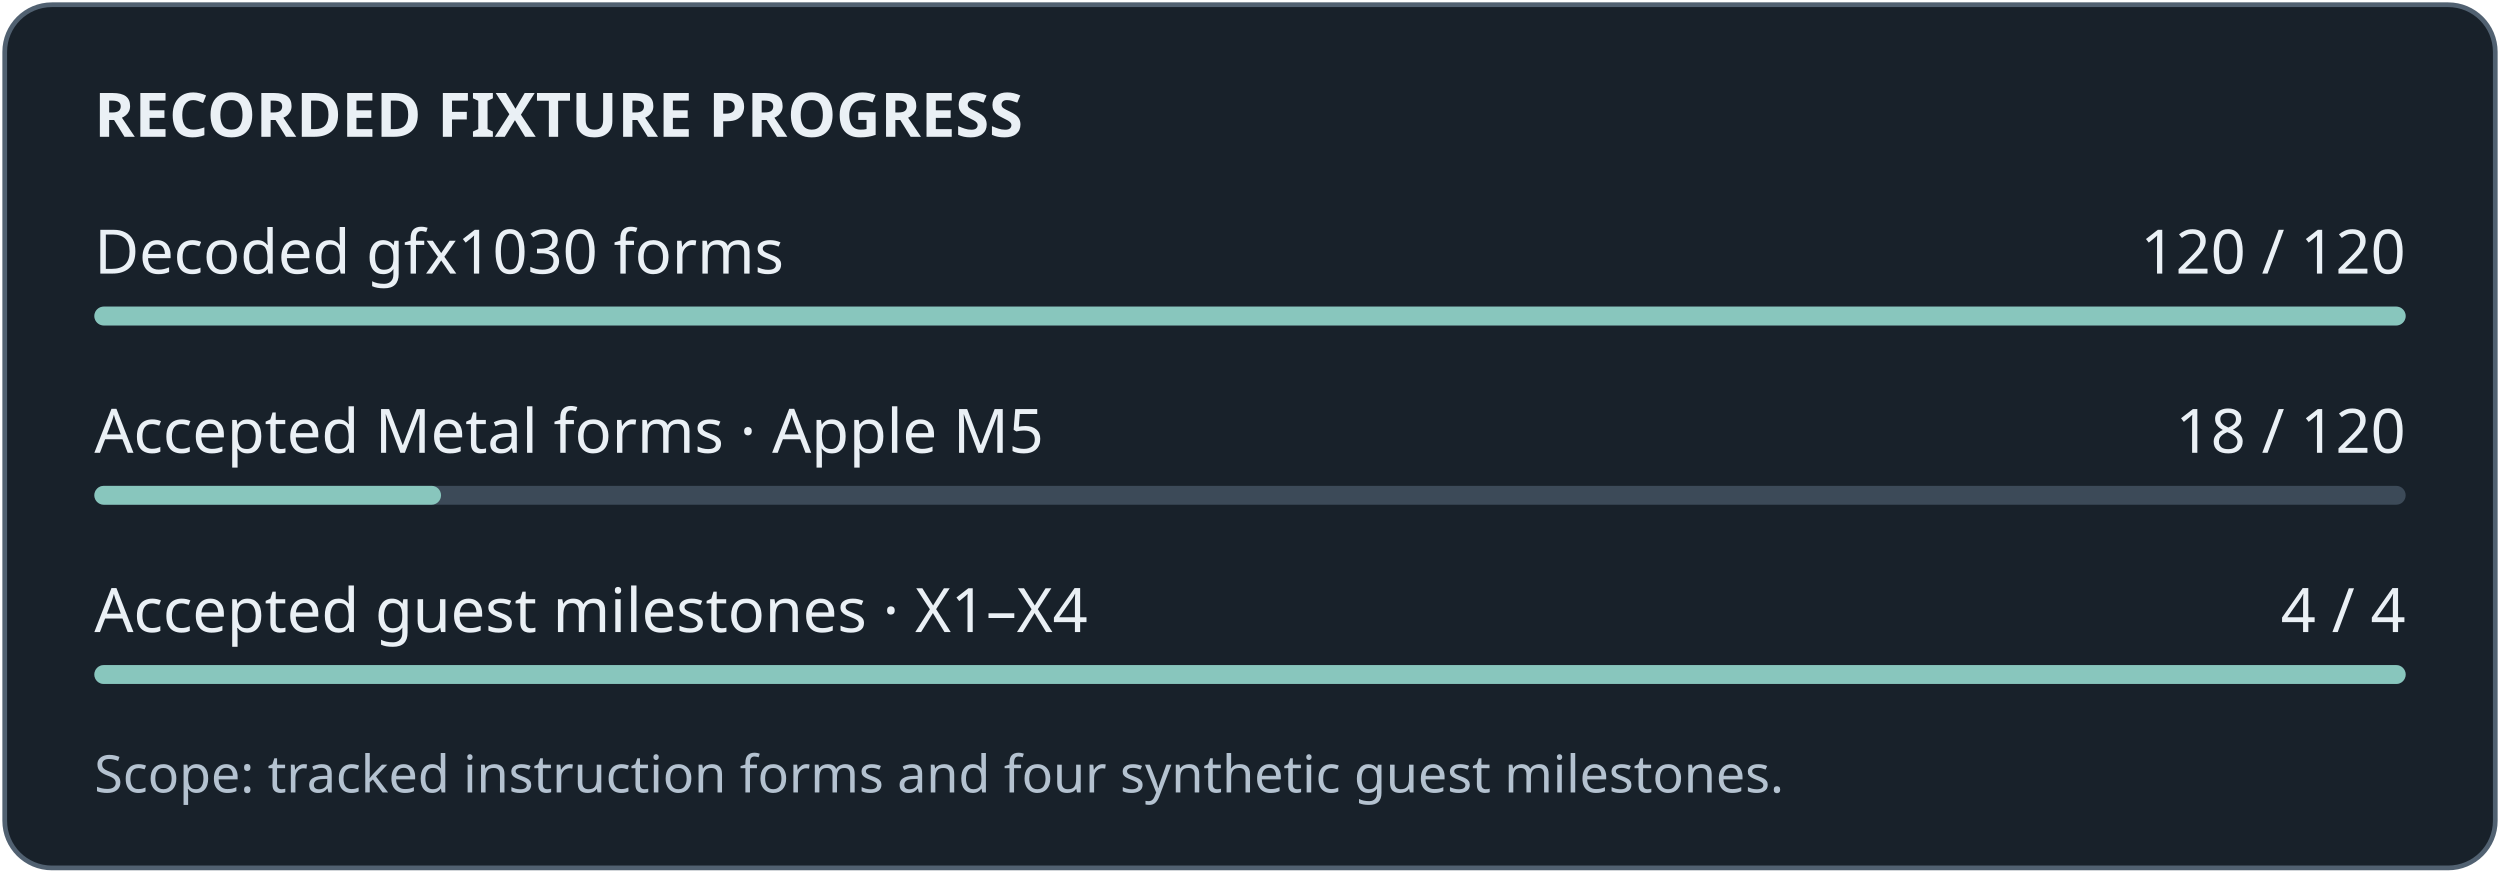
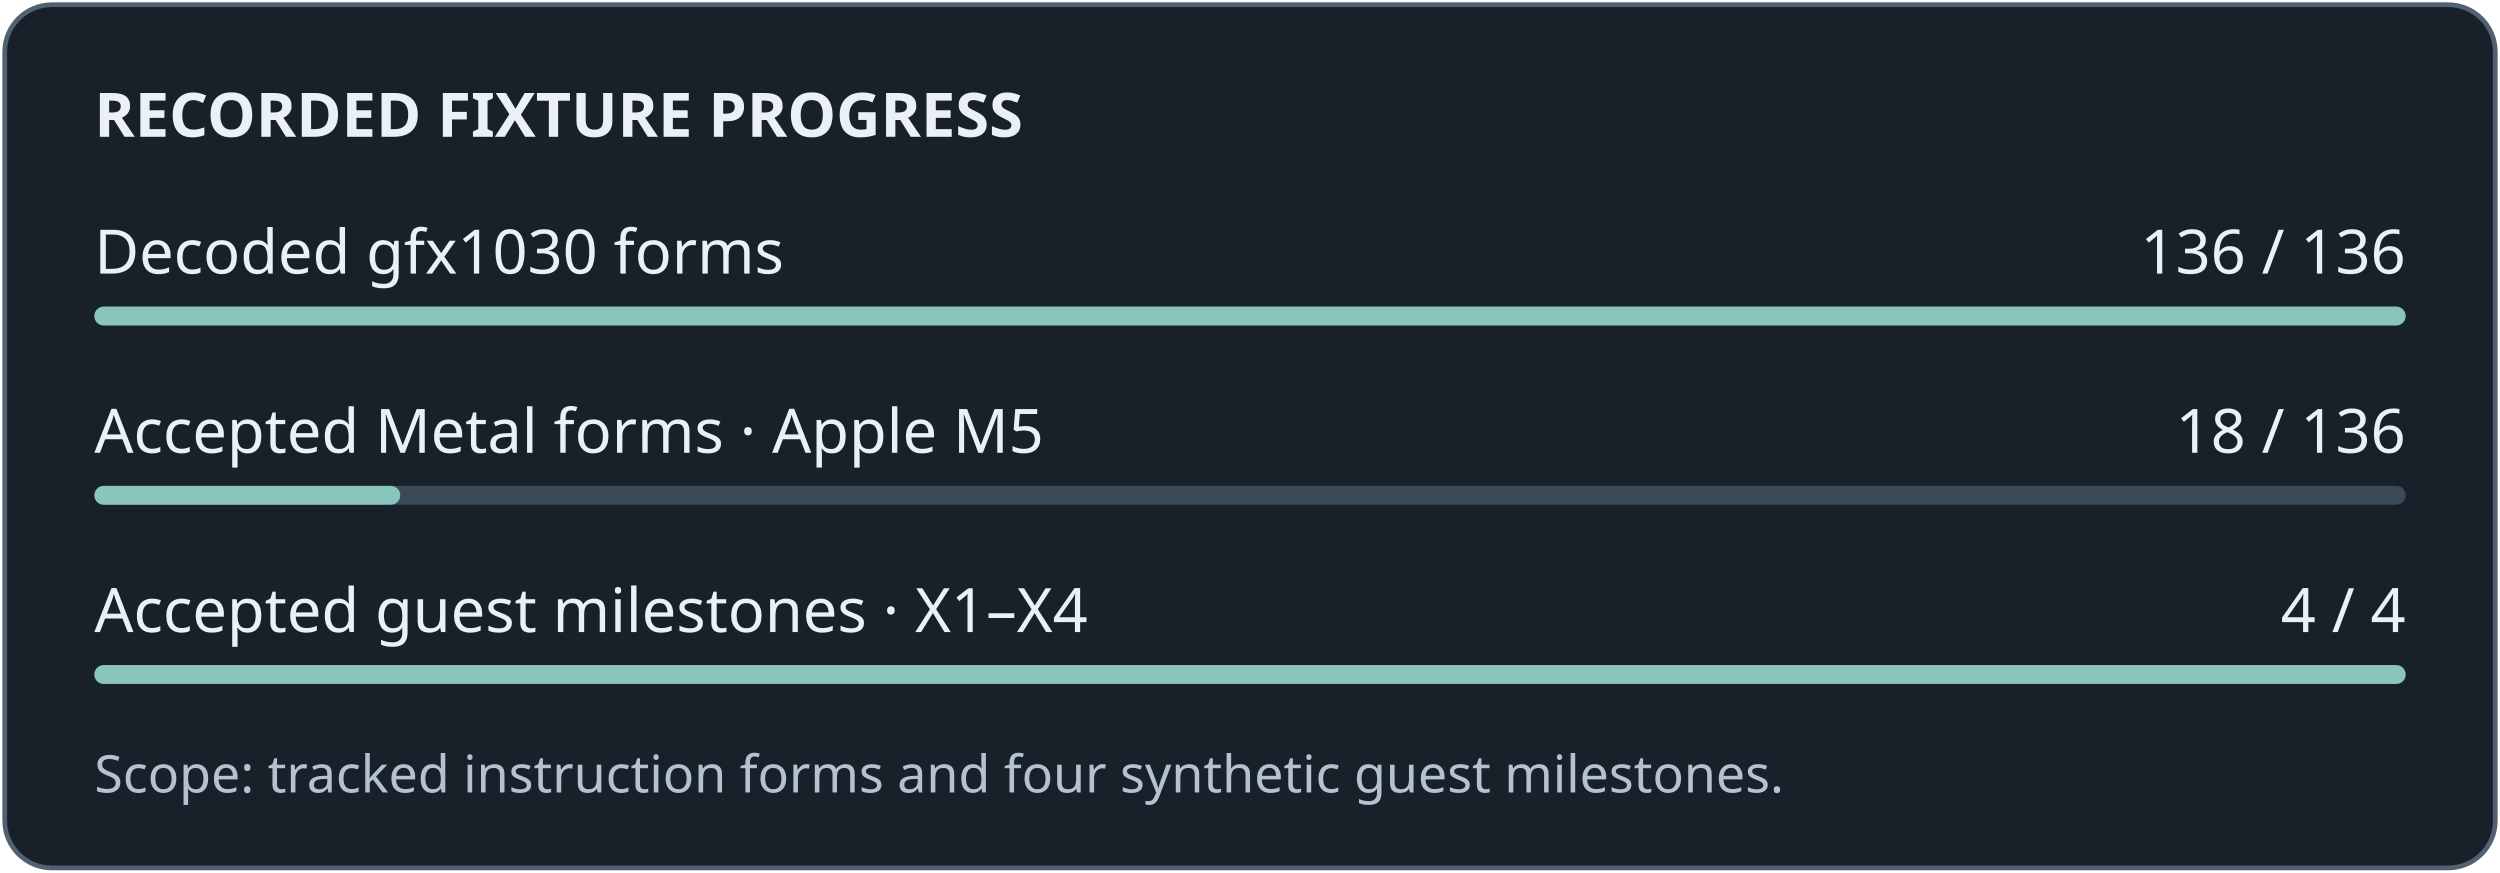
<svg xmlns="http://www.w3.org/2000/svg" width="530" height="185" viewBox="0 0 530 185" role="img" aria-labelledby="title description">
  <rect x="1" y="1" width="528" height="183" rx="10" fill="#18212a" stroke="#516171" />
  <g font-family="system-ui,sans-serif" fill="#eaf0f5">
    <text x="20" y="29" font-size="13" font-weight="700">RECORDED FIXTURE PROGRESS</text>
    <text x="20" y="58" font-size="13">Decoded gfx1030 forms</text>
-     <text x="510" y="58" font-size="13" text-anchor="end">120 / 120</text>
+     <text x="510" y="58" font-size="13" text-anchor="end">136 / 136</text>
    <rect x="20" y="65" width="490" height="4" rx="2" fill="#3c4a58" />
    <rect x="20" y="65" width="490.00" height="4" rx="2" fill="#88c6bd" />
    <text x="20" y="96" font-size="13">Accepted Metal forms · Apple M5</text>
-     <text x="510" y="96" font-size="13" text-anchor="end">18 / 120</text>
+     <text x="510" y="96" font-size="13" text-anchor="end">18 / 136</text>
    <rect x="20" y="103" width="490" height="4" rx="2" fill="#3c4a58" />
-     <rect x="20" y="103" width="73.50" height="4" rx="2" fill="#88c6bd" />
+     <rect x="20" y="103" width="64.85" height="4" rx="2" fill="#88c6bd" />
    <text x="20" y="134" font-size="13">Accepted guest milestones · X1–X4</text>
    <text x="510" y="134" font-size="13" text-anchor="end">4 / 4</text>
    <rect x="20" y="141" width="490" height="4" rx="2" fill="#3c4a58" />
    <rect x="20" y="141" width="490.00" height="4" rx="2" fill="#88c6bd" />
    <text x="20" y="168" font-size="11" fill="#b4c2d0">Scope: tracked instruction forms and four synthetic guest milestones.</text>
  </g>
</svg>
